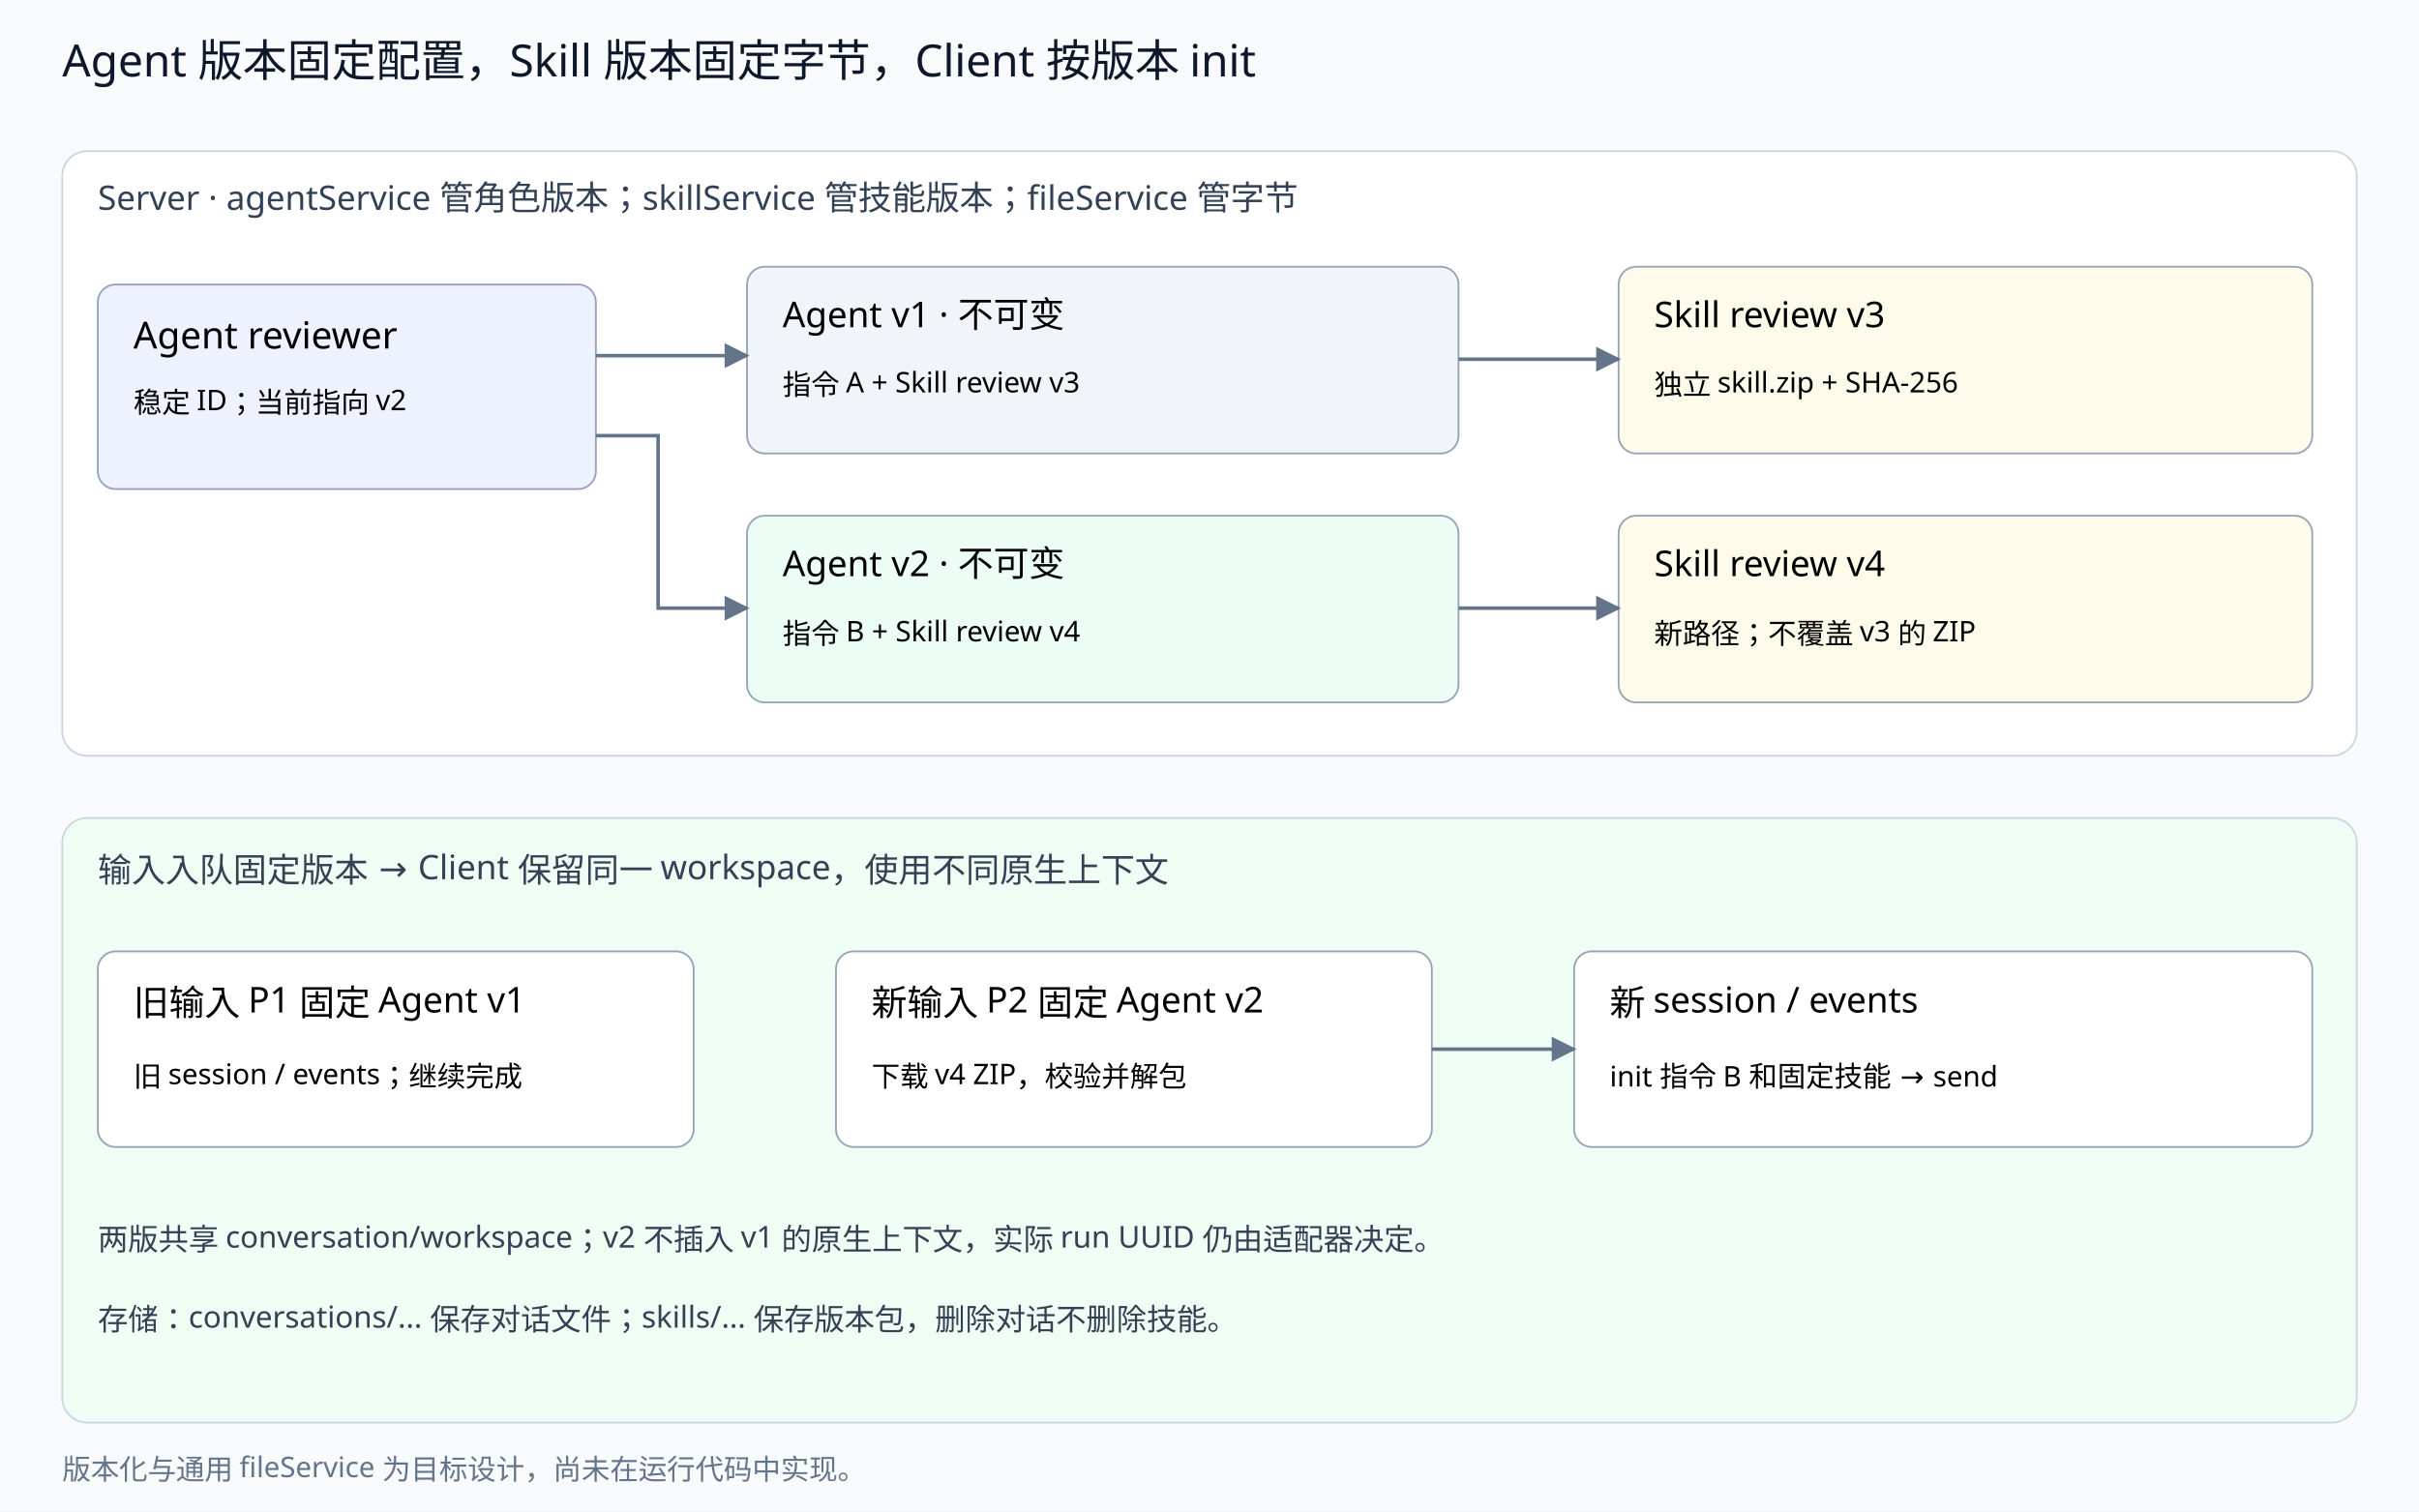
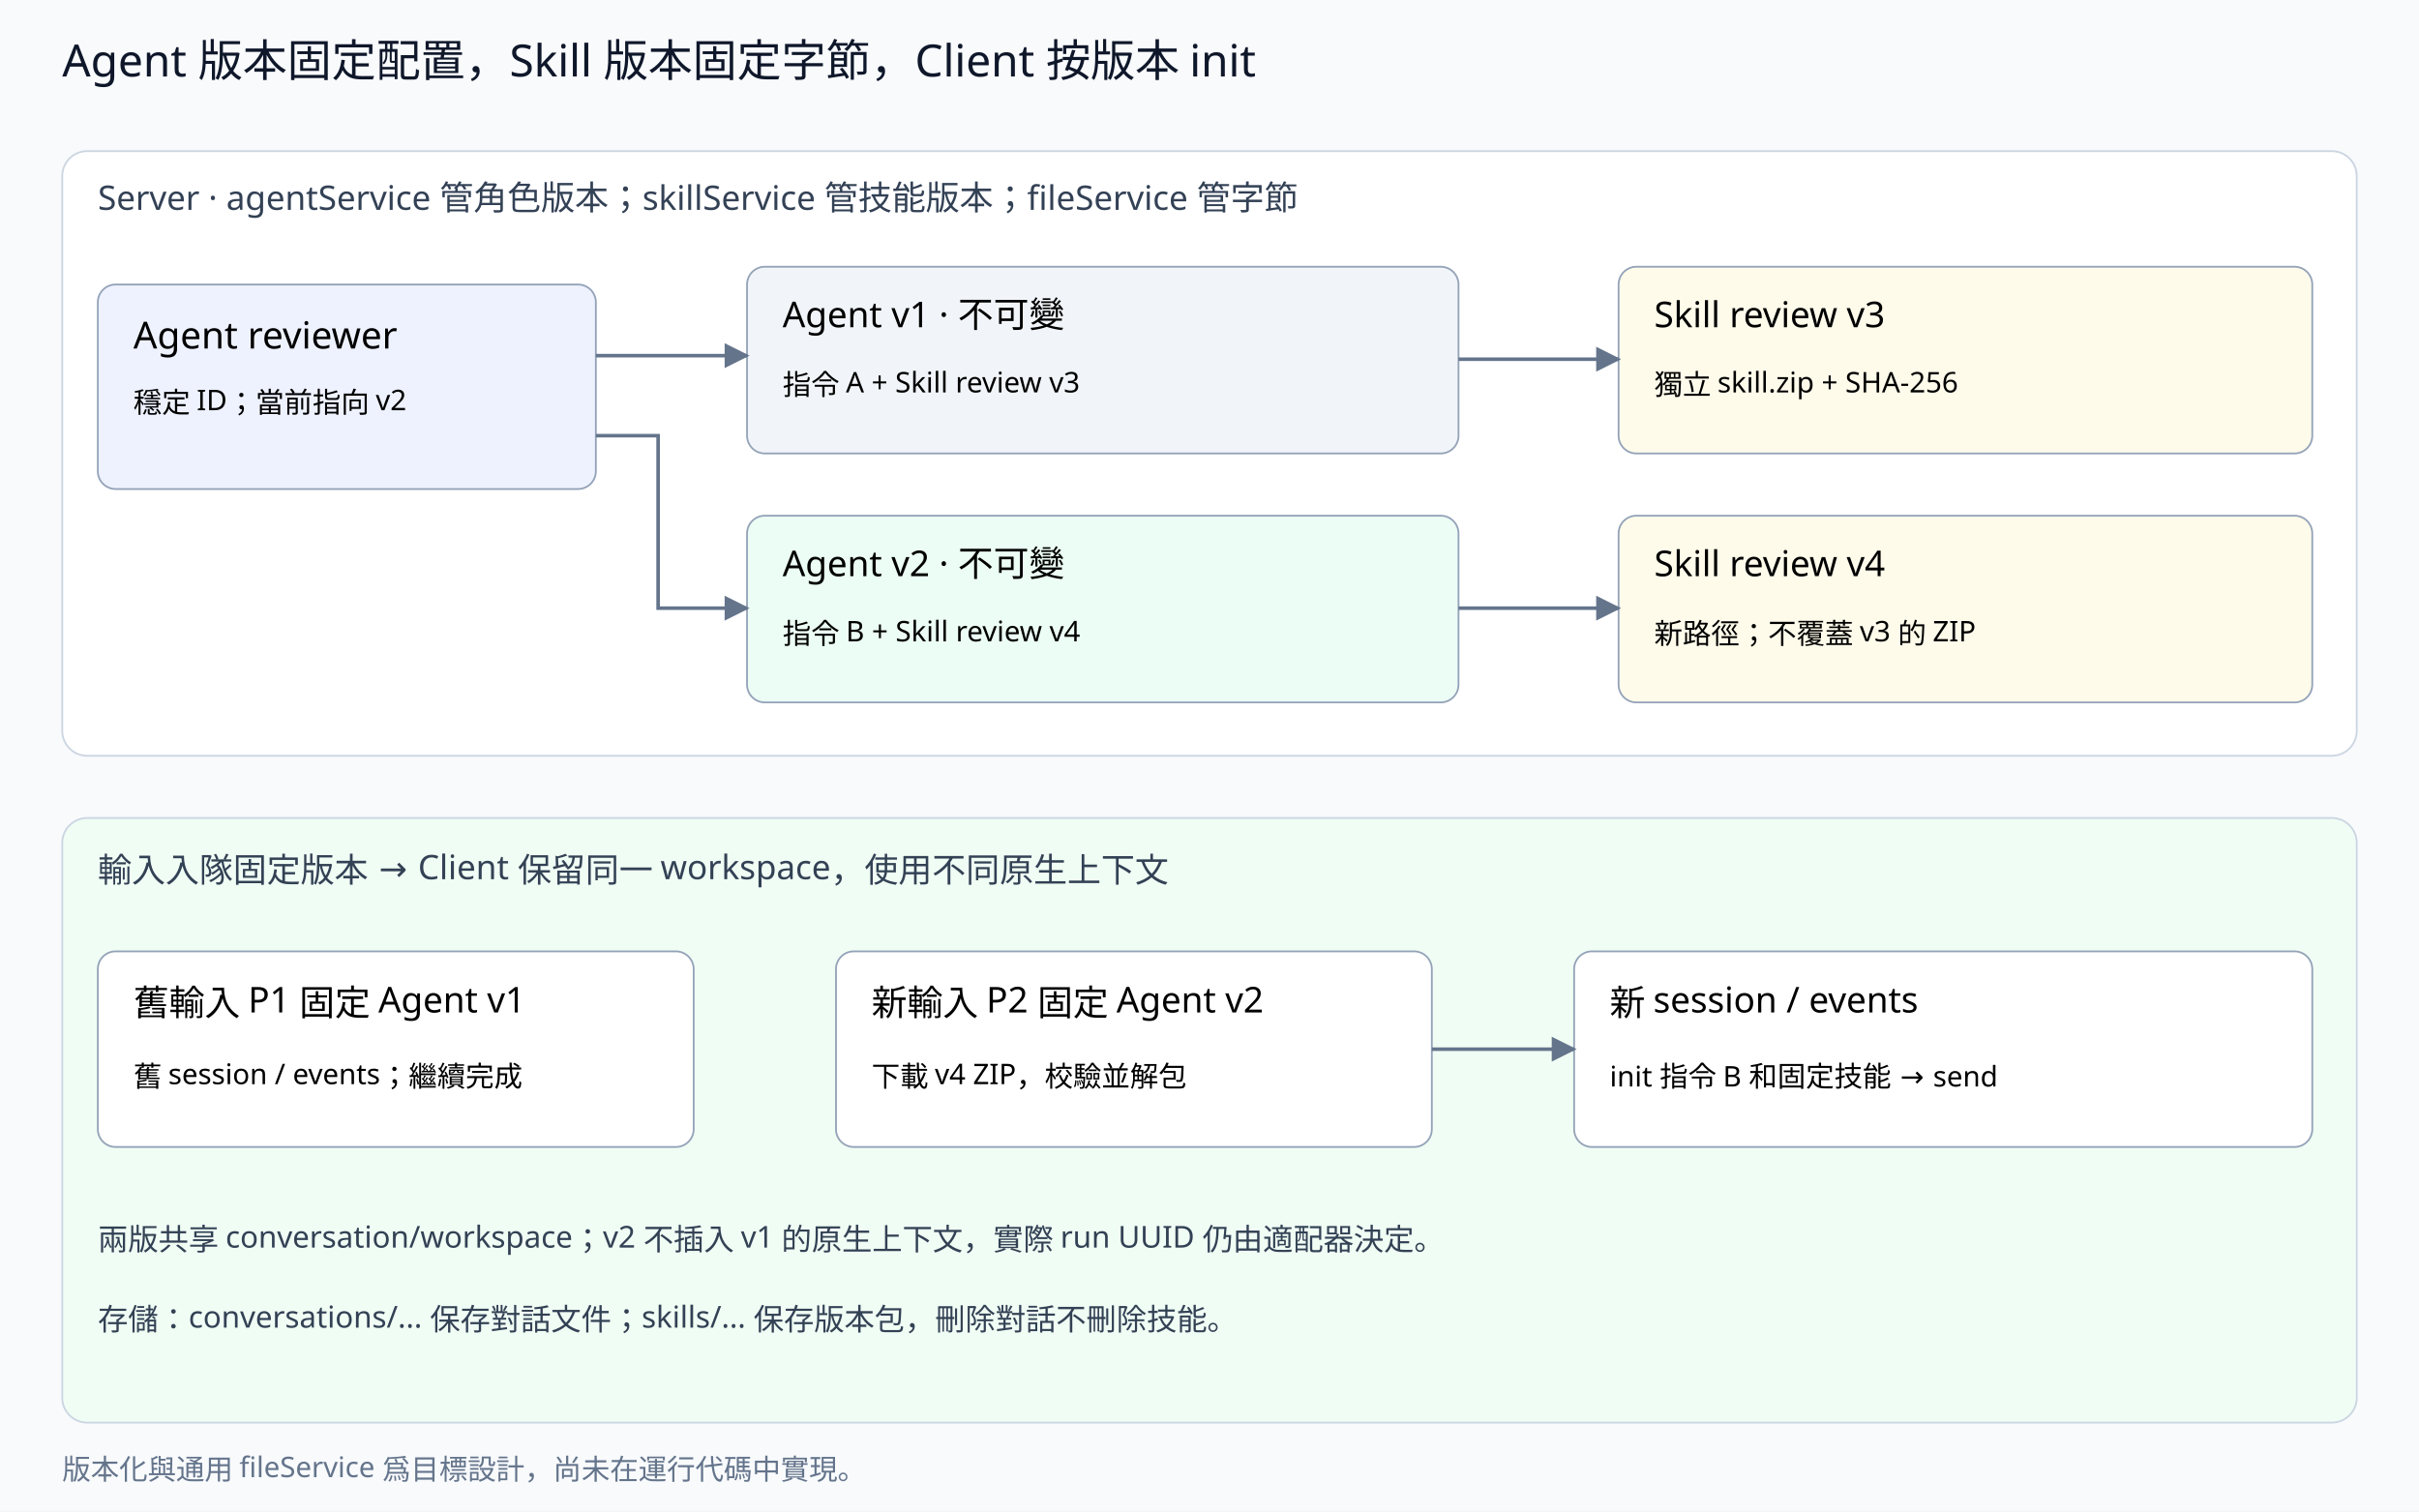
<svg xmlns="http://www.w3.org/2000/svg" width="1360" height="850" viewBox="0 0 1360 850" font-family="sans-serif" role="img" aria-labelledby="title desc">
  <defs>
    <marker id="arrow" viewBox="0 0 10 10" refX="9" refY="5" markerWidth="7" markerHeight="7" orient="auto">
      <path d="M0 0L10 5L0 10Z" fill="#64748b" />
    </marker>
  </defs>
  <rect width="1360" height="850" fill="#f8fafc" />
  <g fill="#0f172a">
-     <text x="35" y="43" font-size="25">Agent 版本固定配置，Skill 版本固定字节，Client 按版本 init</text>
+     <text x="35" y="43" font-size="25">Agent 版本固定配置，Skill 版本固定字節，Client 按版本 init</text>
  </g>
  <rect x="35" y="85" width="1290" height="340" rx="14" fill="white" stroke="#cbd5e1" />
-   <text x="55" y="118" font-size="19" fill="#334155">Server · agentService 管角色版本；skillService 管技能版本；fileService 管字节</text>
+   <text x="55" y="118" font-size="19" fill="#334155">Server · agentService 管角色版本；skillService 管技能版本；fileService 管字節</text>
  <rect x="55" y="160" width="280" height="115" rx="10" fill="#eef2ff" stroke="#94a3b8" />
  <text x="75" y="196" font-size="21">Agent reviewer</text>
-   <text x="75" y="232" font-size="16">稳定 ID；当前指向 v2</text>
+   <text x="75" y="232" font-size="16">穩定 ID；當前指向 v2</text>
  <rect x="420" y="150" width="400" height="105" rx="10" fill="#f1f5f9" stroke="#94a3b8" />
-   <text x="440" y="184" font-size="20">Agent v1 · 不可变</text>
+   <text x="440" y="184" font-size="20">Agent v1 · 不可變</text>
  <text x="440" y="222" font-size="16">指令 A + Skill review v3</text>
  <rect x="420" y="290" width="400" height="105" rx="10" fill="#ecfdf5" stroke="#94a3b8" />
-   <text x="440" y="324" font-size="20">Agent v2 · 不可变</text>
+   <text x="440" y="324" font-size="20">Agent v2 · 不可變</text>
  <text x="440" y="362" font-size="16">指令 B + Skill review v4</text>
  <rect x="910" y="150" width="390" height="105" rx="10" fill="#fffbeb" stroke="#94a3b8" />
  <text x="930" y="184" font-size="20">Skill review v3</text>
-   <text x="930" y="222" font-size="16">独立 skill.zip + SHA-256</text>
+   <text x="930" y="222" font-size="16">獨立 skill.zip + SHA-256</text>
  <rect x="910" y="290" width="390" height="105" rx="10" fill="#fffbeb" stroke="#94a3b8" />
  <text x="930" y="324" font-size="20">Skill review v4</text>
-   <text x="930" y="362" font-size="16">新路径；不覆盖 v3 的 ZIP</text>
+   <text x="930" y="362" font-size="16">新路徑；不覆蓋 v3 的 ZIP</text>
  <g fill="none" stroke="#64748b" stroke-width="2" marker-end="url(#arrow)">
    <path d="M335 200H420" />
    <path d="M335 245H370V342H420" />
    <path d="M820 202H910" />
    <path d="M820 342H910" />
  </g>
  <rect x="35" y="460" width="1290" height="340" rx="14" fill="#f0fdf4" stroke="#cbd5e1" />
-   <text x="55" y="496" font-size="19" fill="#334155">输入入队固定版本 → Client 保留同一 workspace，使用不同原生上下文</text>
+   <text x="55" y="496" font-size="19" fill="#334155">輸入入隊固定版本 → Client 保留同一 workspace，使用不同原生上下文</text>
  <rect x="55" y="535" width="335" height="110" rx="10" fill="white" stroke="#94a3b8" />
-   <text x="75" y="571" font-size="20">旧输入 P1 固定 Agent v1</text>
-   <text x="75" y="611" font-size="16">旧 session / events；继续完成</text>
+   <text x="75" y="571" font-size="20">舊輸入 P1 固定 Agent v1</text>
+   <text x="75" y="611" font-size="16">舊 session / events；繼續完成</text>
  <rect x="470" y="535" width="335" height="110" rx="10" fill="white" stroke="#94a3b8" />
-   <text x="490" y="571" font-size="20">新输入 P2 固定 Agent v2</text>
-   <text x="490" y="611" font-size="16">下载 v4 ZIP，校验并解包</text>
+   <text x="490" y="571" font-size="20">新輸入 P2 固定 Agent v2</text>
+   <text x="490" y="611" font-size="16">下載 v4 ZIP，校驗並解包</text>
  <rect x="885" y="535" width="415" height="110" rx="10" fill="white" stroke="#94a3b8" />
  <text x="905" y="571" font-size="20">新 session / events</text>
  <text x="905" y="611" font-size="16">init 指令 B 和固定技能 → send</text>
  <path d="M805 590H885" stroke="#64748b" stroke-width="2" marker-end="url(#arrow)" />
-   <text x="55" y="703" font-size="17" fill="#334155">两版共享 conversation/workspace；v2 不插入 v1 的原生上下文，实际 run UUID 仍由适配器决定。</text>
-   <text x="55" y="748" font-size="17" fill="#334155">存储：conversations/... 保存对话文件；skills/... 保存版本包，删除对话不删除技能。</text>
-   <text x="35" y="832" font-size="16" fill="#64748b">版本化与通用 fileService 为目标设计，尚未在运行代码中实现。</text>
+   <text x="55" y="703" font-size="17" fill="#334155">兩版共享 conversation/workspace；v2 不插入 v1 的原生上下文，實際 run UUID 仍由適配器決定。</text>
+   <text x="55" y="748" font-size="17" fill="#334155">存儲：conversations/... 保存對話文件；skills/... 保存版本包，刪除對話不刪除技能。</text>
+   <text x="35" y="832" font-size="16" fill="#64748b">版本化與通用 fileService 爲目標設計，尚未在運行代碼中實現。</text>
</svg>
